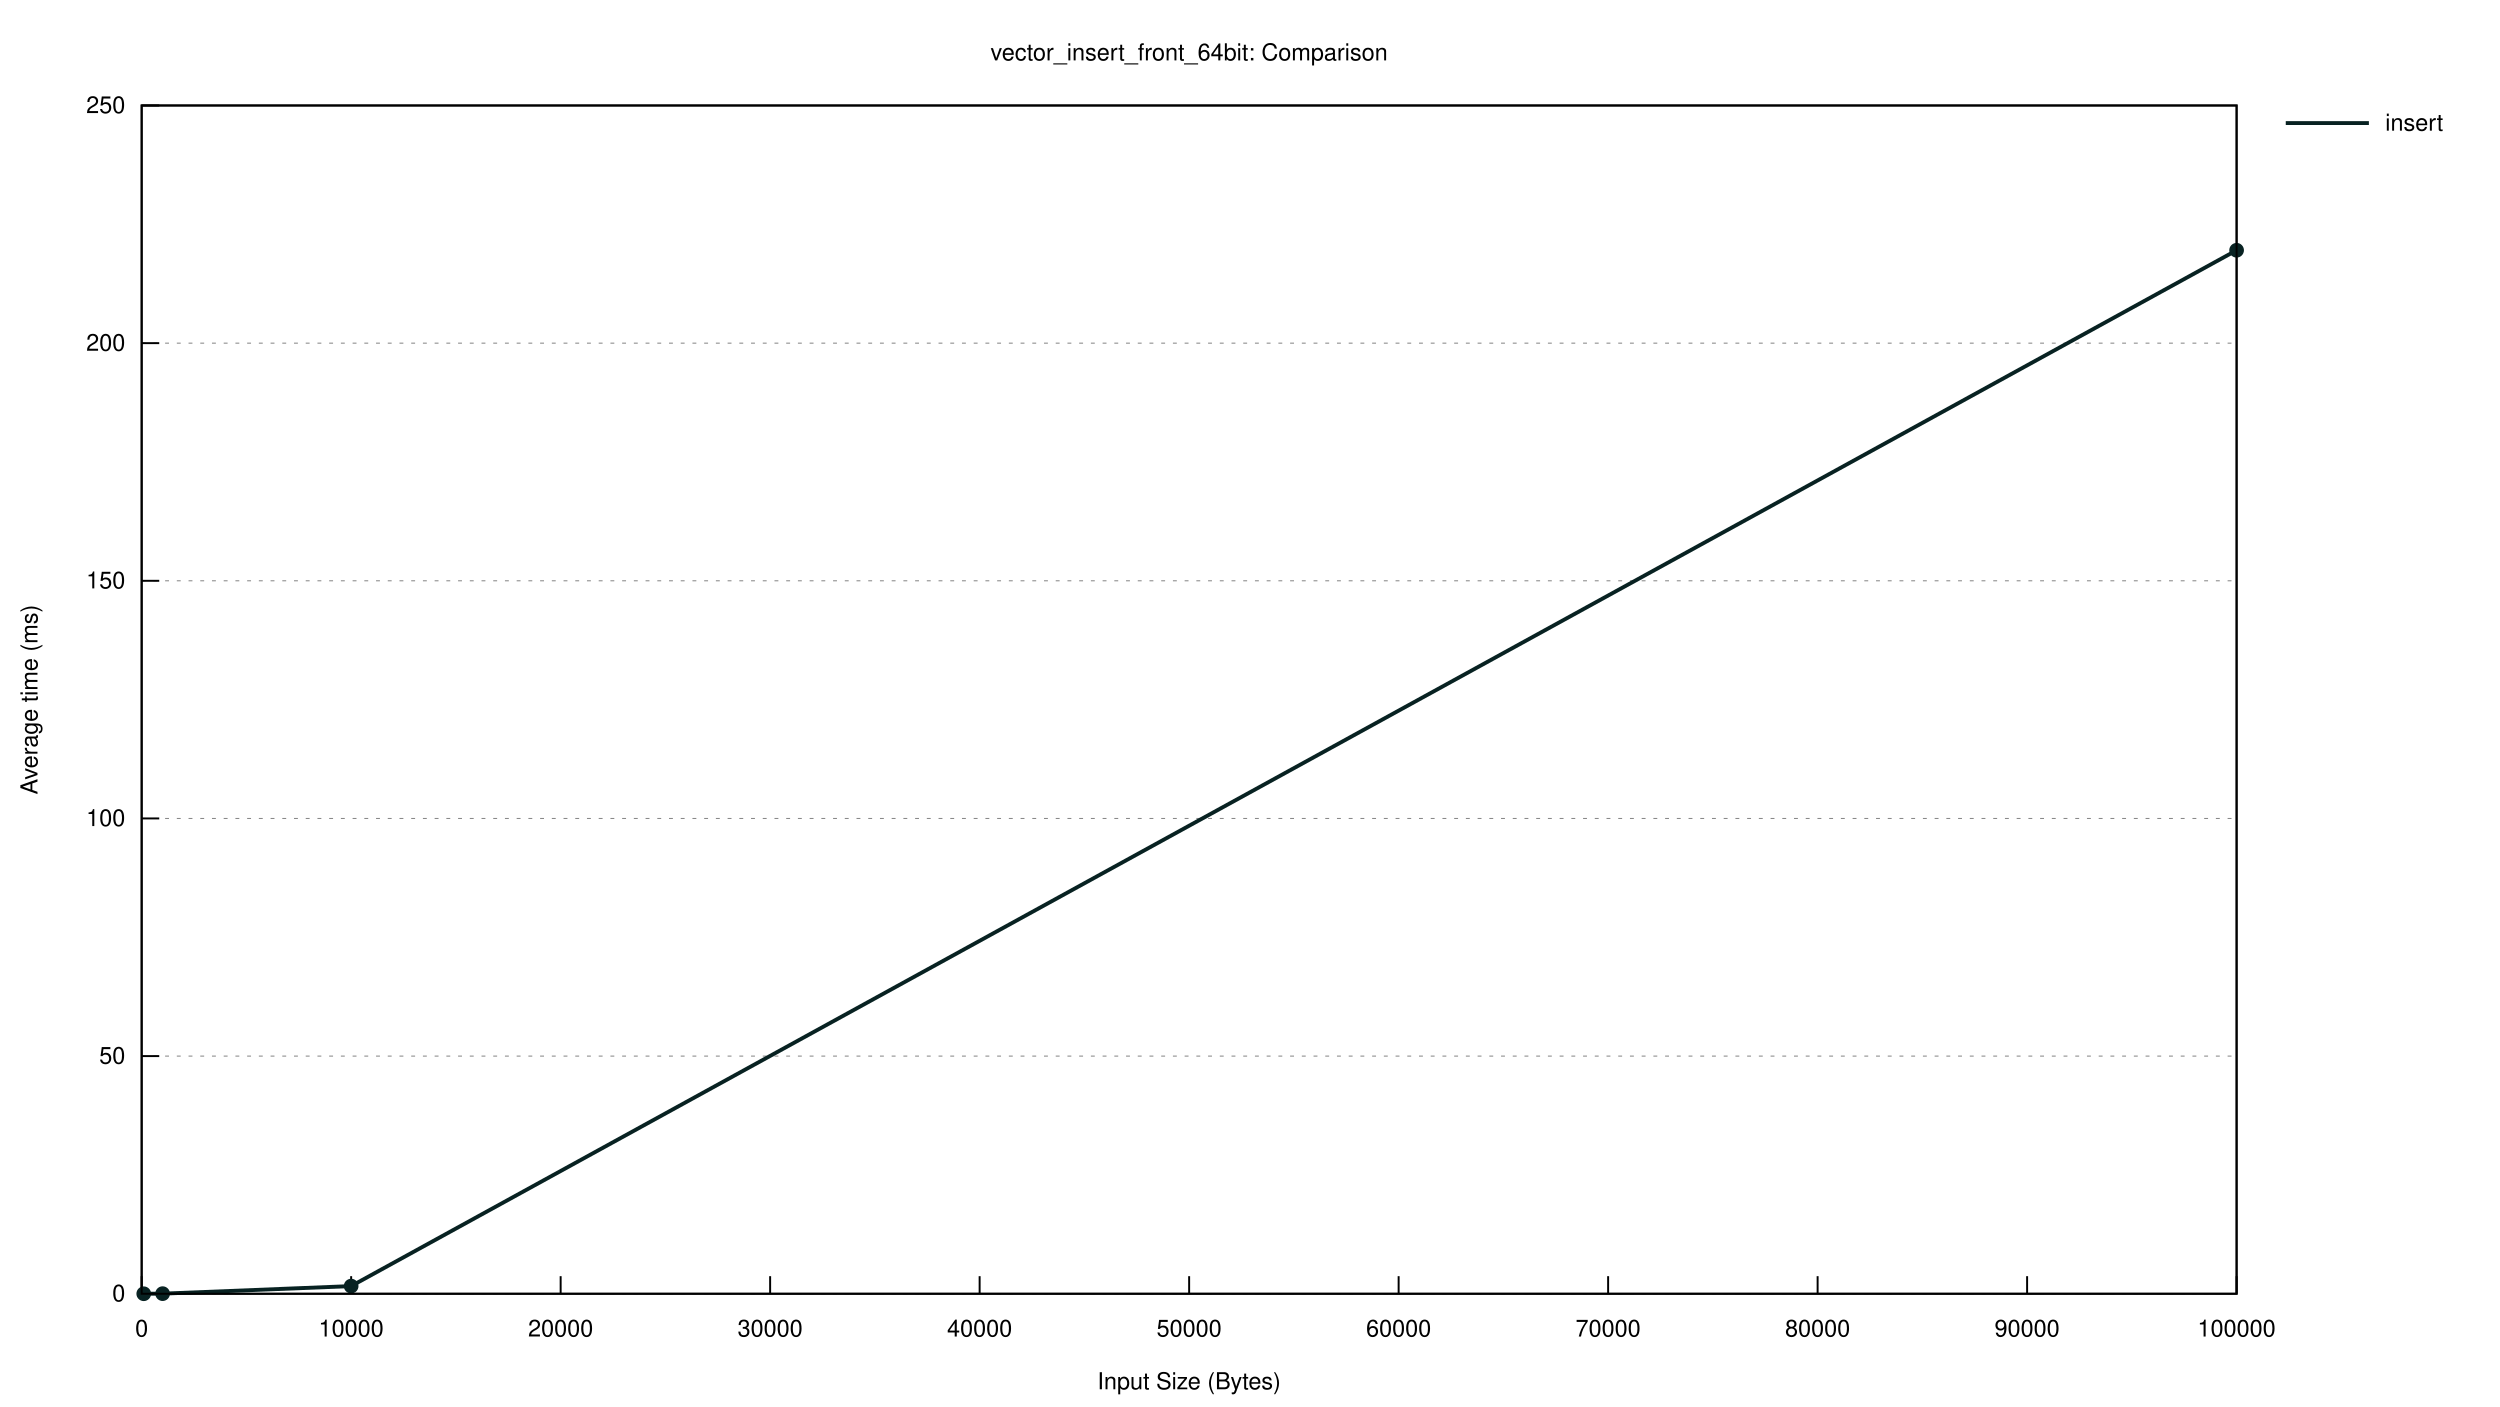
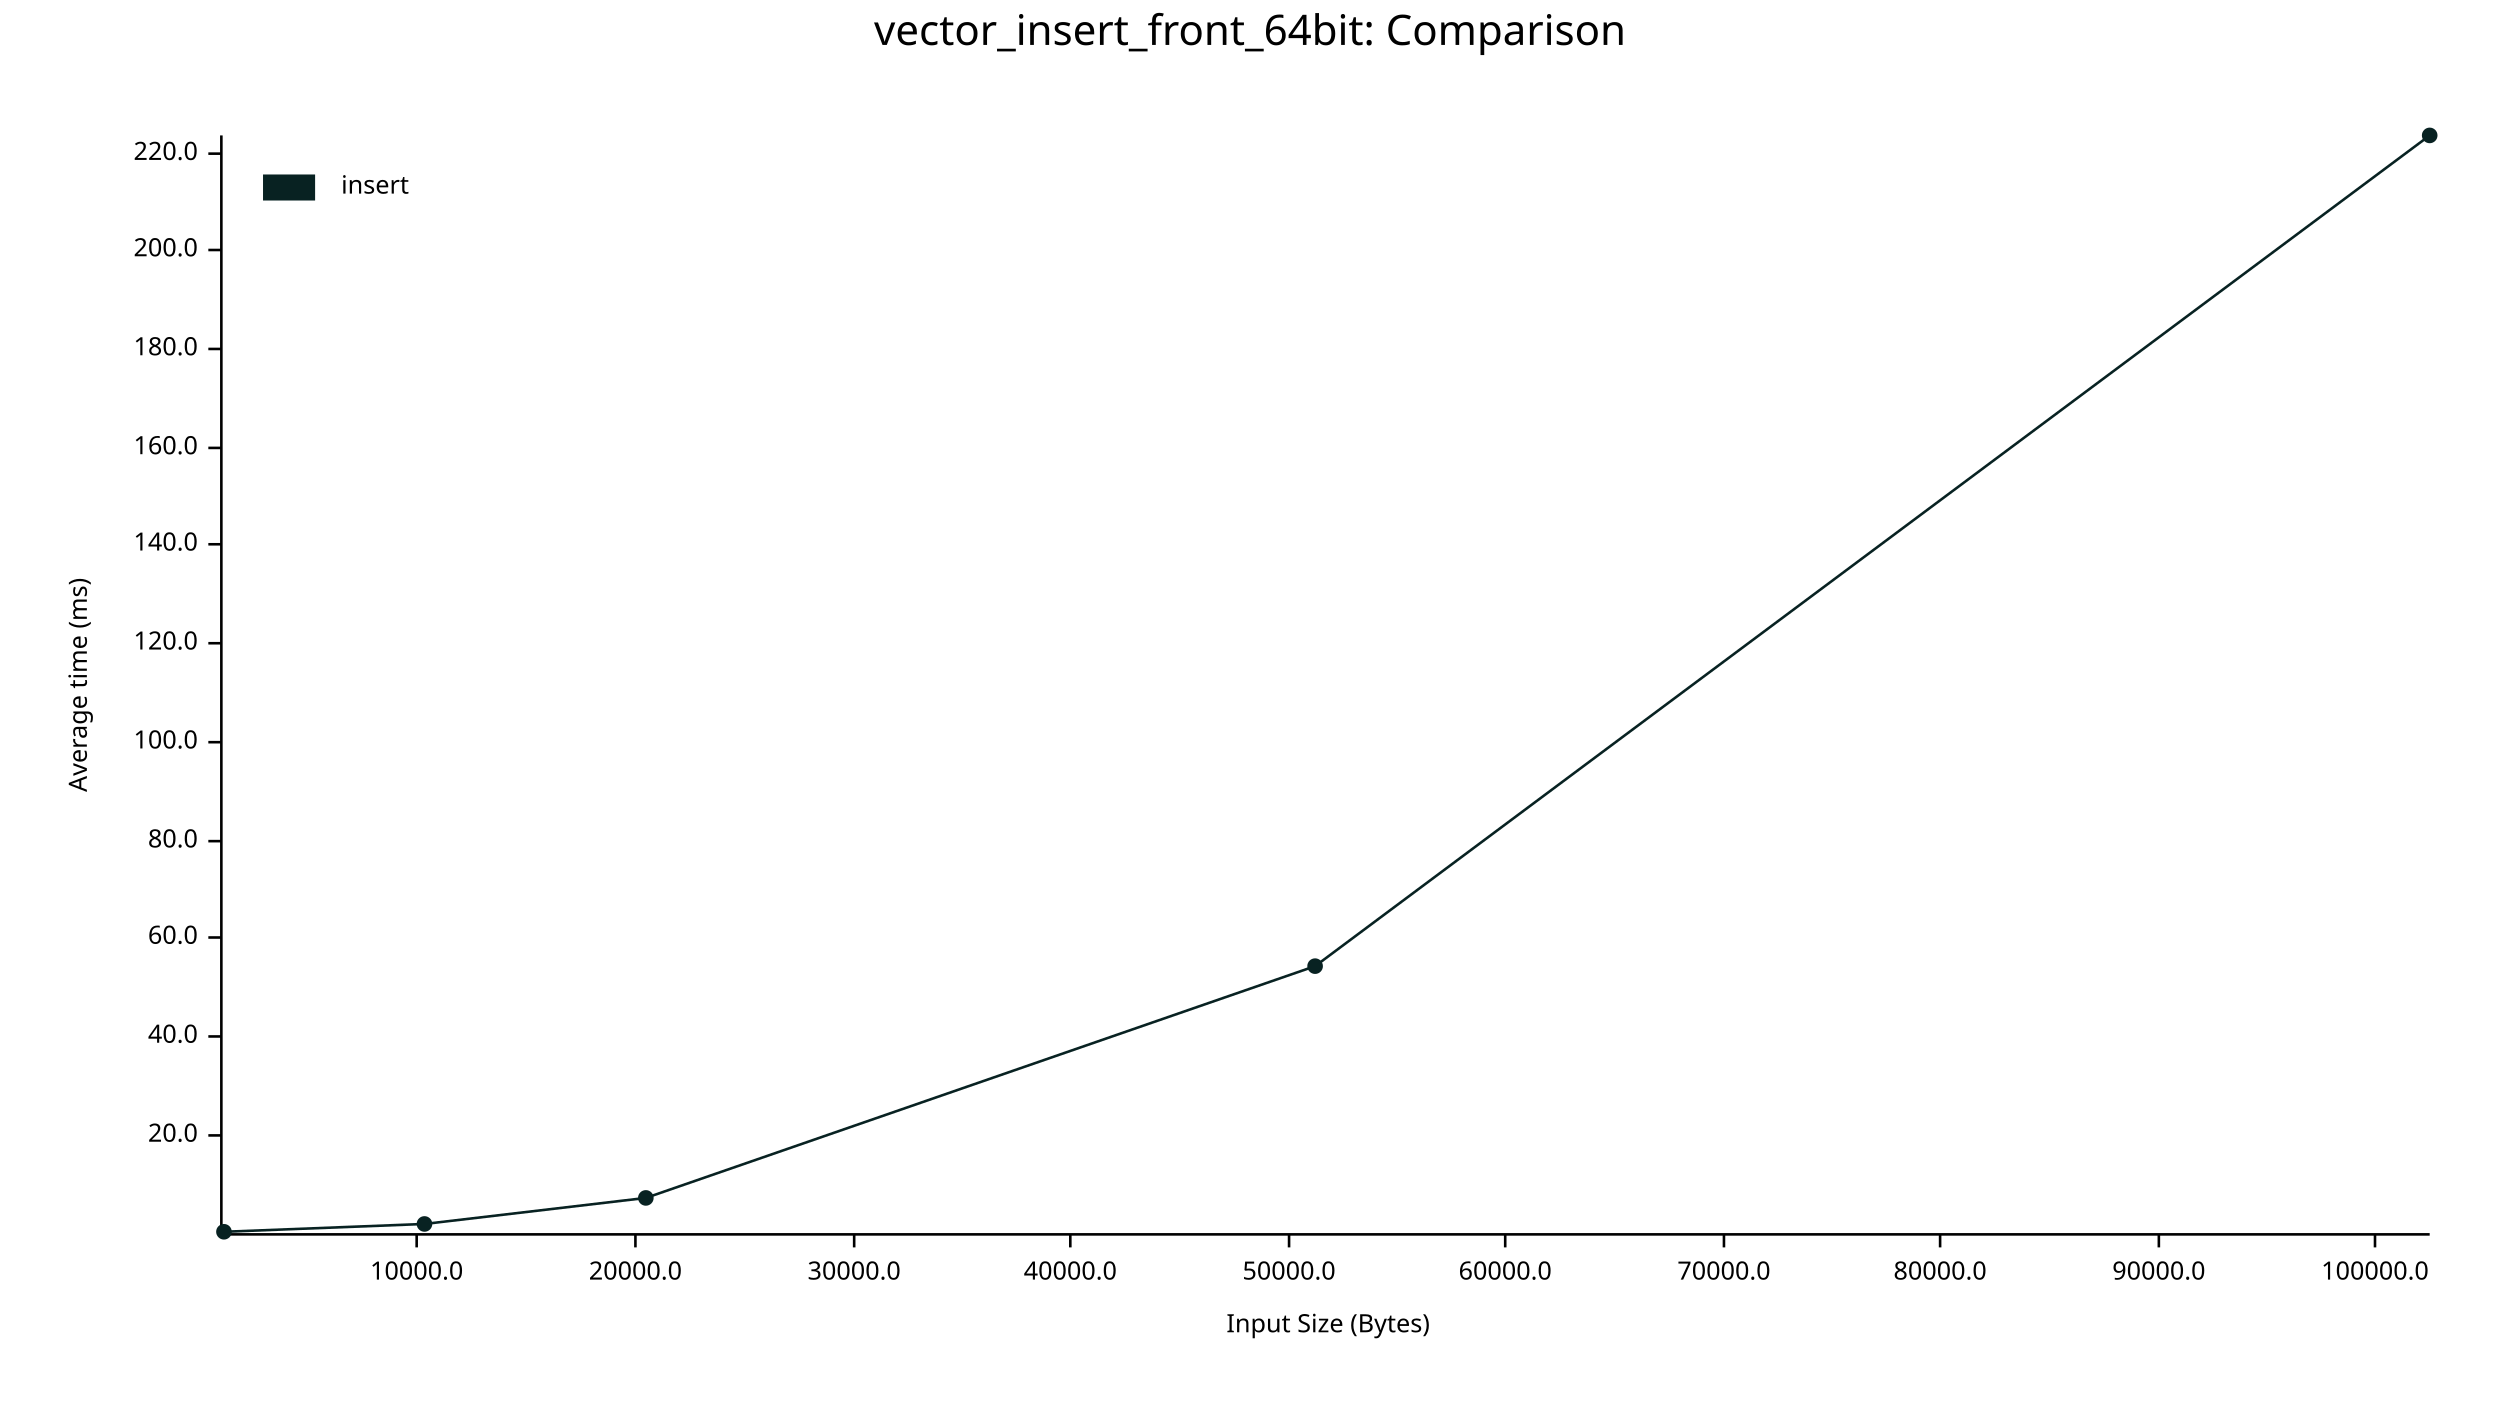
- <svg xmlns="http://www.w3.org/2000/svg" xmlns:xlink="http://www.w3.org/1999/xlink" viewBox="0 0 1280 720">
-   <g id="gnuplot_canvas">
-     <rect x="0" y="0" width="1280" height="720" fill="none" />
-     <defs>
-       <circle id="gpDot" r="0.5" stroke-width="0.5" stroke="currentColor" />
-       <path id="gpPt0" stroke-width="0.222" stroke="currentColor" d="M-1,0 h2 M0,-1 v2" />
-       <path id="gpPt1" stroke-width="0.222" stroke="currentColor" d="M-1,-1 L1,1 M1,-1 L-1,1" />
-       <path id="gpPt2" stroke-width="0.222" stroke="currentColor" d="M-1,0 L1,0 M0,-1 L0,1 M-1,-1 L1,1 M-1,1 L1,-1" />
-       <rect id="gpPt3" stroke-width="0.222" stroke="currentColor" x="-1" y="-1" width="2" height="2" />
-       <rect id="gpPt4" stroke-width="0.222" stroke="currentColor" fill="currentColor" x="-1" y="-1" width="2" height="2" />
-       <circle id="gpPt5" stroke-width="0.222" stroke="currentColor" cx="0" cy="0" r="1" />
-       <use xlink:href="#gpPt5" id="gpPt6" fill="currentColor" stroke="none" />
-       <path id="gpPt7" stroke-width="0.222" stroke="currentColor" d="M0,-1.33 L-1.33,0.67 L1.33,0.67 z" />
-       <use xlink:href="#gpPt7" id="gpPt8" fill="currentColor" stroke="none" />
-       <use xlink:href="#gpPt7" id="gpPt9" stroke="currentColor" transform="rotate(180)" />
-       <use xlink:href="#gpPt9" id="gpPt10" fill="currentColor" stroke="none" />
-       <use xlink:href="#gpPt3" id="gpPt11" stroke="currentColor" transform="rotate(45)" />
-       <use xlink:href="#gpPt11" id="gpPt12" fill="currentColor" stroke="none" />
-       <path id="gpPt13" stroke-width="0.222" stroke="currentColor" d="M0,1.330 L1.265,0.411 L0.782,-1.067 L-0.782,-1.076 L-1.265,0.411 z" />
-       <use xlink:href="#gpPt13" id="gpPt14" fill="currentColor" stroke="none" />
-       <filter id="textbox" filterUnits="objectBoundingBox" x="0" y="0" height="1" width="1">
-         <feFlood flood-color="white" flood-opacity="1" result="bgnd" />
-         <feComposite in="SourceGraphic" in2="bgnd" operator="atop" />
-       </filter>
-       <filter id="greybox" filterUnits="objectBoundingBox" x="0" y="0" height="1" width="1">
-         <feFlood flood-color="lightgrey" flood-opacity="1" result="grey" />
-         <feComposite in="SourceGraphic" in2="grey" operator="atop" />
-       </filter>
-     </defs>
-     <g fill="none" color="white" stroke="currentColor" stroke-width="1.00" stroke-linecap="butt" stroke-linejoin="miter">
- </g>
-     <g fill="none" color="black" stroke="currentColor" stroke-width="1.00" stroke-linecap="butt" stroke-linejoin="miter">
- </g>
-     <g fill="none" color="black" stroke="black" stroke-width="0.50" stroke-linecap="butt" stroke-linejoin="miter">
- </g>
-     <g fill="none" color="gray" stroke="currentColor" stroke-width="0.50" stroke-linecap="butt" stroke-linejoin="miter">
-       <path stroke="gray" stroke-dasharray="2,4" class="gridline" d="M72.53,662.40 L1145.14,662.40  " />
-     </g>
-     <g fill="none" color="gray" stroke="gray" stroke-width="1.00" stroke-linecap="butt" stroke-linejoin="miter">
- </g>
-     <g fill="none" color="black" stroke="currentColor" stroke-width="1.00" stroke-linecap="butt" stroke-linejoin="miter">
-       <path stroke="black" d="M72.53,662.40 L81.53,662.40  " />
-       <g transform="translate(64.14,666.30)" stroke="none" fill="black" font-family="Helvetica" font-size="12.00" text-anchor="end">
-         <text>
-           <tspan font-family="Helvetica"> 0</tspan>
-         </text>
-       </g>
-     </g>
-     <g fill="none" color="black" stroke="currentColor" stroke-width="1.00" stroke-linecap="butt" stroke-linejoin="miter">
- </g>
-     <g fill="none" color="black" stroke="black" stroke-width="0.50" stroke-linecap="butt" stroke-linejoin="miter">
- </g>
-     <g fill="none" color="gray" stroke="currentColor" stroke-width="0.50" stroke-linecap="butt" stroke-linejoin="miter">
-       <path stroke="gray" stroke-dasharray="2,4" class="gridline" d="M72.53,540.72 L1145.14,540.72  " />
-     </g>
-     <g fill="none" color="gray" stroke="gray" stroke-width="1.00" stroke-linecap="butt" stroke-linejoin="miter">
- </g>
-     <g fill="none" color="black" stroke="currentColor" stroke-width="1.00" stroke-linecap="butt" stroke-linejoin="miter">
-       <path stroke="black" d="M72.53,540.72 L81.53,540.72  " />
-       <g transform="translate(64.14,544.62)" stroke="none" fill="black" font-family="Helvetica" font-size="12.00" text-anchor="end">
-         <text>
-           <tspan font-family="Helvetica"> 50</tspan>
-         </text>
-       </g>
-     </g>
-     <g fill="none" color="black" stroke="currentColor" stroke-width="1.00" stroke-linecap="butt" stroke-linejoin="miter">
- </g>
-     <g fill="none" color="black" stroke="black" stroke-width="0.50" stroke-linecap="butt" stroke-linejoin="miter">
- </g>
-     <g fill="none" color="gray" stroke="currentColor" stroke-width="0.50" stroke-linecap="butt" stroke-linejoin="miter">
-       <path stroke="gray" stroke-dasharray="2,4" class="gridline" d="M72.53,419.04 L1145.14,419.04  " />
-     </g>
-     <g fill="none" color="gray" stroke="gray" stroke-width="1.00" stroke-linecap="butt" stroke-linejoin="miter">
- </g>
-     <g fill="none" color="black" stroke="currentColor" stroke-width="1.00" stroke-linecap="butt" stroke-linejoin="miter">
-       <path stroke="black" d="M72.53,419.04 L81.53,419.04  " />
-       <g transform="translate(64.14,422.94)" stroke="none" fill="black" font-family="Helvetica" font-size="12.00" text-anchor="end">
-         <text>
-           <tspan font-family="Helvetica"> 100</tspan>
-         </text>
-       </g>
-     </g>
-     <g fill="none" color="black" stroke="currentColor" stroke-width="1.00" stroke-linecap="butt" stroke-linejoin="miter">
- </g>
-     <g fill="none" color="black" stroke="black" stroke-width="0.50" stroke-linecap="butt" stroke-linejoin="miter">
- </g>
-     <g fill="none" color="gray" stroke="currentColor" stroke-width="0.50" stroke-linecap="butt" stroke-linejoin="miter">
-       <path stroke="gray" stroke-dasharray="2,4" class="gridline" d="M72.53,297.37 L1145.14,297.37  " />
-     </g>
-     <g fill="none" color="gray" stroke="gray" stroke-width="1.00" stroke-linecap="butt" stroke-linejoin="miter">
- </g>
-     <g fill="none" color="black" stroke="currentColor" stroke-width="1.00" stroke-linecap="butt" stroke-linejoin="miter">
-       <path stroke="black" d="M72.53,297.37 L81.53,297.37  " />
-       <g transform="translate(64.14,301.27)" stroke="none" fill="black" font-family="Helvetica" font-size="12.00" text-anchor="end">
-         <text>
-           <tspan font-family="Helvetica"> 150</tspan>
-         </text>
-       </g>
-     </g>
-     <g fill="none" color="black" stroke="currentColor" stroke-width="1.00" stroke-linecap="butt" stroke-linejoin="miter">
- </g>
-     <g fill="none" color="black" stroke="black" stroke-width="0.50" stroke-linecap="butt" stroke-linejoin="miter">
- </g>
-     <g fill="none" color="gray" stroke="currentColor" stroke-width="0.50" stroke-linecap="butt" stroke-linejoin="miter">
-       <path stroke="gray" stroke-dasharray="2,4" class="gridline" d="M72.53,175.69 L1145.14,175.69  " />
-     </g>
-     <g fill="none" color="gray" stroke="gray" stroke-width="1.00" stroke-linecap="butt" stroke-linejoin="miter">
- </g>
-     <g fill="none" color="black" stroke="currentColor" stroke-width="1.00" stroke-linecap="butt" stroke-linejoin="miter">
-       <path stroke="black" d="M72.53,175.69 L81.53,175.69  " />
-       <g transform="translate(64.14,179.59)" stroke="none" fill="black" font-family="Helvetica" font-size="12.00" text-anchor="end">
-         <text>
-           <tspan font-family="Helvetica"> 200</tspan>
-         </text>
-       </g>
-     </g>
-     <g fill="none" color="black" stroke="currentColor" stroke-width="1.00" stroke-linecap="butt" stroke-linejoin="miter">
- </g>
-     <g fill="none" color="black" stroke="black" stroke-width="0.50" stroke-linecap="butt" stroke-linejoin="miter">
- </g>
-     <g fill="none" color="gray" stroke="currentColor" stroke-width="0.50" stroke-linecap="butt" stroke-linejoin="miter">
-       <path stroke="gray" stroke-dasharray="2,4" class="gridline" d="M72.53,54.01 L1145.14,54.01  " />
-     </g>
-     <g fill="none" color="gray" stroke="gray" stroke-width="1.00" stroke-linecap="butt" stroke-linejoin="miter">
- </g>
-     <g fill="none" color="black" stroke="currentColor" stroke-width="1.00" stroke-linecap="butt" stroke-linejoin="miter">
-       <path stroke="black" d="M72.53,54.01 L81.53,54.01  " />
-       <g transform="translate(64.14,57.91)" stroke="none" fill="black" font-family="Helvetica" font-size="12.00" text-anchor="end">
-         <text>
-           <tspan font-family="Helvetica"> 250</tspan>
-         </text>
-       </g>
-     </g>
-     <g fill="none" color="black" stroke="currentColor" stroke-width="1.00" stroke-linecap="butt" stroke-linejoin="miter">
-       <path stroke="black" d="M72.53,662.40 L72.53,653.40  " />
-       <g transform="translate(72.53,684.30)" stroke="none" fill="black" font-family="Helvetica" font-size="12.00" text-anchor="middle">
-         <text>
-           <tspan font-family="Helvetica"> 0</tspan>
-         </text>
-       </g>
-     </g>
-     <g fill="none" color="black" stroke="currentColor" stroke-width="1.00" stroke-linecap="butt" stroke-linejoin="miter">
-       <path stroke="black" d="M179.79,662.40 L179.79,653.40  " />
-       <g transform="translate(179.79,684.30)" stroke="none" fill="black" font-family="Helvetica" font-size="12.00" text-anchor="middle">
-         <text>
-           <tspan font-family="Helvetica"> 10000</tspan>
-         </text>
-       </g>
-     </g>
-     <g fill="none" color="black" stroke="currentColor" stroke-width="1.00" stroke-linecap="butt" stroke-linejoin="miter">
-       <path stroke="black" d="M287.05,662.40 L287.05,653.40  " />
-       <g transform="translate(287.05,684.30)" stroke="none" fill="black" font-family="Helvetica" font-size="12.00" text-anchor="middle">
-         <text>
-           <tspan font-family="Helvetica"> 20000</tspan>
-         </text>
-       </g>
-     </g>
-     <g fill="none" color="black" stroke="currentColor" stroke-width="1.00" stroke-linecap="butt" stroke-linejoin="miter">
-       <path stroke="black" d="M394.31,662.40 L394.31,653.40  " />
-       <g transform="translate(394.31,684.30)" stroke="none" fill="black" font-family="Helvetica" font-size="12.00" text-anchor="middle">
-         <text>
-           <tspan font-family="Helvetica"> 30000</tspan>
-         </text>
-       </g>
-     </g>
-     <g fill="none" color="black" stroke="currentColor" stroke-width="1.00" stroke-linecap="butt" stroke-linejoin="miter">
-       <path stroke="black" d="M501.57,662.40 L501.57,653.40  " />
-       <g transform="translate(501.57,684.30)" stroke="none" fill="black" font-family="Helvetica" font-size="12.00" text-anchor="middle">
-         <text>
-           <tspan font-family="Helvetica"> 40000</tspan>
-         </text>
-       </g>
-     </g>
-     <g fill="none" color="black" stroke="currentColor" stroke-width="1.00" stroke-linecap="butt" stroke-linejoin="miter">
-       <path stroke="black" d="M608.84,662.40 L608.84,653.40  " />
-       <g transform="translate(608.84,684.30)" stroke="none" fill="black" font-family="Helvetica" font-size="12.00" text-anchor="middle">
-         <text>
-           <tspan font-family="Helvetica"> 50000</tspan>
-         </text>
-       </g>
-     </g>
-     <g fill="none" color="black" stroke="currentColor" stroke-width="1.00" stroke-linecap="butt" stroke-linejoin="miter">
-       <path stroke="black" d="M716.10,662.40 L716.10,653.40  " />
-       <g transform="translate(716.10,684.30)" stroke="none" fill="black" font-family="Helvetica" font-size="12.00" text-anchor="middle">
-         <text>
-           <tspan font-family="Helvetica"> 60000</tspan>
-         </text>
-       </g>
-     </g>
-     <g fill="none" color="black" stroke="currentColor" stroke-width="1.00" stroke-linecap="butt" stroke-linejoin="miter">
-       <path stroke="black" d="M823.36,662.40 L823.36,653.40  " />
-       <g transform="translate(823.36,684.30)" stroke="none" fill="black" font-family="Helvetica" font-size="12.00" text-anchor="middle">
-         <text>
-           <tspan font-family="Helvetica"> 70000</tspan>
-         </text>
-       </g>
-     </g>
-     <g fill="none" color="black" stroke="currentColor" stroke-width="1.00" stroke-linecap="butt" stroke-linejoin="miter">
-       <path stroke="black" d="M930.62,662.40 L930.62,653.40  " />
-       <g transform="translate(930.62,684.30)" stroke="none" fill="black" font-family="Helvetica" font-size="12.00" text-anchor="middle">
-         <text>
-           <tspan font-family="Helvetica"> 80000</tspan>
-         </text>
-       </g>
-     </g>
-     <g fill="none" color="black" stroke="currentColor" stroke-width="1.00" stroke-linecap="butt" stroke-linejoin="miter">
-       <path stroke="black" d="M1037.88,662.40 L1037.88,653.40  " />
-       <g transform="translate(1037.88,684.30)" stroke="none" fill="black" font-family="Helvetica" font-size="12.00" text-anchor="middle">
-         <text>
-           <tspan font-family="Helvetica"> 90000</tspan>
-         </text>
-       </g>
-     </g>
-     <g fill="none" color="black" stroke="currentColor" stroke-width="1.00" stroke-linecap="butt" stroke-linejoin="miter">
-       <path stroke="black" d="M1145.14,662.40 L1145.14,653.40  " />
-       <g transform="translate(1145.14,684.30)" stroke="none" fill="black" font-family="Helvetica" font-size="12.00" text-anchor="middle">
-         <text>
-           <tspan font-family="Helvetica"> 100000</tspan>
-         </text>
-       </g>
-     </g>
-     <g fill="none" color="black" stroke="currentColor" stroke-width="1.00" stroke-linecap="butt" stroke-linejoin="miter">
- </g>
-     <g fill="none" color="black" stroke="currentColor" stroke-width="1.00" stroke-linecap="butt" stroke-linejoin="miter">
-       <path stroke="black" d="M72.53,54.01 L72.53,662.40 L1145.14,662.40 L1145.14,54.01 L72.53,54.01 Z  " />
-     </g>
-     <g fill="none" color="black" stroke="currentColor" stroke-width="1.00" stroke-linecap="butt" stroke-linejoin="miter">
-       <g transform="translate(19.18,358.21) rotate(270)" stroke="none" fill="black" font-family="Helvetica" font-size="12.00" text-anchor="middle">
-         <text>
-           <tspan font-family="Helvetica">Average time (ms)</tspan>
-         </text>
-       </g>
-     </g>
-     <g fill="none" color="black" stroke="currentColor" stroke-width="1.00" stroke-linecap="butt" stroke-linejoin="miter">
-       <g transform="translate(608.83,711.30)" stroke="none" fill="black" font-family="Helvetica" font-size="12.00" text-anchor="middle">
-         <text>
-           <tspan font-family="Helvetica">Input Size (Bytes)</tspan>
-         </text>
-       </g>
-     </g>
-     <g fill="none" color="black" stroke="currentColor" stroke-width="1.00" stroke-linecap="butt" stroke-linejoin="miter">
- </g>
-     <g id="gnuplot_plot_1">
-       <g fill="none" color="white" stroke="currentColor" stroke-width="2.00" stroke-linecap="butt" stroke-linejoin="miter">
- </g>
-       <g fill="none" color="black" stroke="currentColor" stroke-width="2.00" stroke-linecap="butt" stroke-linejoin="miter">
-         <g transform="translate(1221.26,66.91)" stroke="none" fill="black" font-family="Helvetica" font-size="12.00" text-anchor="start">
-           <text>
-             <tspan font-family="Helvetica">insert</tspan>
-           </text>
-         </g>
-       </g>
-       <g fill="none" color="black" stroke="currentColor" stroke-width="2.00" stroke-linecap="butt" stroke-linejoin="miter">
-         <path stroke="rgb(  8,  34,  34)" d="M1170.31,63.01 L1212.87,63.01 M73.60,662.40 L83.26,662.35 L179.79,658.48 L1145.14,128.13  " />
-       </g>
-     </g>
-     <g id="gnuplot_plot_2">
-       <g fill="none" color="white" stroke="rgb(  8,  34,  34)" stroke-width="1.00" stroke-linecap="butt" stroke-linejoin="miter">
- </g>
-       <g fill="none" color="black" stroke="currentColor" stroke-width="1.00" stroke-linecap="butt" stroke-linejoin="miter">
-         <use xlink:href="#gpPt6" transform="translate(73.60,662.40) scale(3.38)" color="rgb(  8,  34,  34)" />
-         <use xlink:href="#gpPt6" transform="translate(83.26,662.35) scale(3.38)" color="rgb(  8,  34,  34)" />
-         <use xlink:href="#gpPt6" transform="translate(179.79,658.48) scale(3.38)" color="rgb(  8,  34,  34)" />
-         <use xlink:href="#gpPt6" transform="translate(1145.14,128.13) scale(3.38)" color="rgb(  8,  34,  34)" />
-       </g>
-     </g>
-     <g fill="none" color="white" stroke="rgb(  8,  34,  34)" stroke-width="2.00" stroke-linecap="butt" stroke-linejoin="miter">
- </g>
-     <g fill="none" color="black" stroke="currentColor" stroke-width="2.00" stroke-linecap="butt" stroke-linejoin="miter">
- </g>
-     <g fill="none" color="black" stroke="black" stroke-width="1.00" stroke-linecap="butt" stroke-linejoin="miter">
- </g>
-     <g fill="none" color="black" stroke="currentColor" stroke-width="1.00" stroke-linecap="butt" stroke-linejoin="miter">
-       <path stroke="black" d="M72.53,54.01 L72.53,662.40 L1145.14,662.40 L1145.14,54.01 L72.53,54.01 Z  " />
-     </g>
-     <g fill="none" color="black" stroke="currentColor" stroke-width="1.00" stroke-linecap="butt" stroke-linejoin="miter">
-       <g transform="translate(608.83,30.91)" stroke="none" fill="black" font-family="Helvetica" font-size="12.00" text-anchor="middle">
-         <text>
-           <tspan font-family="Helvetica">vector_insert_front_64bit: Comparison</tspan>
-         </text>
-       </g>
-     </g>
-     <g fill="none" color="black" stroke="currentColor" stroke-width="1.00" stroke-linecap="butt" stroke-linejoin="miter">
- </g>
-   </g>
+ <svg xmlns="http://www.w3.org/2000/svg" width="960" height="540" viewBox="0 0 960 540">
+   <text x="480" y="5" dy="0.76em" text-anchor="middle" font-family="sans-serif" font-size="16.129" opacity="1" fill="#000000">
+ vector_insert_front_64bit: Comparison
+ </text>
+   <text x="26" y="263" dy="0.76em" text-anchor="middle" font-family="sans-serif" font-size="9.677" opacity="1" fill="#000000" transform="rotate(270, 26, 263)">
+ Average time (ms)
+ </text>
+   <text x="510" y="514" dy="-0.5ex" text-anchor="middle" font-family="sans-serif" font-size="9.677" opacity="1" fill="#000000">
+ Input Size (Bytes)
+ </text>
+   <polyline fill="none" opacity="1" stroke="#000000" stroke-width="1" points="85,52 85,473 " />
+   <text x="76" y="436" dy="0.5ex" text-anchor="end" font-family="sans-serif" font-size="9.677" opacity="1" fill="#000000">
+ 20.0
+ </text>
+   <polyline fill="none" opacity="1" stroke="#000000" stroke-width="1" points="80,436 85,436 " />
+   <text x="76" y="398" dy="0.5ex" text-anchor="end" font-family="sans-serif" font-size="9.677" opacity="1" fill="#000000">
+ 40.0
+ </text>
+   <polyline fill="none" opacity="1" stroke="#000000" stroke-width="1" points="80,398 85,398 " />
+   <text x="76" y="360" dy="0.5ex" text-anchor="end" font-family="sans-serif" font-size="9.677" opacity="1" fill="#000000">
+ 60.0
+ </text>
+   <polyline fill="none" opacity="1" stroke="#000000" stroke-width="1" points="80,360 85,360 " />
+   <text x="76" y="323" dy="0.5ex" text-anchor="end" font-family="sans-serif" font-size="9.677" opacity="1" fill="#000000">
+ 80.0
+ </text>
+   <polyline fill="none" opacity="1" stroke="#000000" stroke-width="1" points="80,323 85,323 " />
+   <text x="76" y="285" dy="0.5ex" text-anchor="end" font-family="sans-serif" font-size="9.677" opacity="1" fill="#000000">
+ 100.0
+ </text>
+   <polyline fill="none" opacity="1" stroke="#000000" stroke-width="1" points="80,285 85,285 " />
+   <text x="76" y="247" dy="0.5ex" text-anchor="end" font-family="sans-serif" font-size="9.677" opacity="1" fill="#000000">
+ 120.0
+ </text>
+   <polyline fill="none" opacity="1" stroke="#000000" stroke-width="1" points="80,247 85,247 " />
+   <text x="76" y="209" dy="0.5ex" text-anchor="end" font-family="sans-serif" font-size="9.677" opacity="1" fill="#000000">
+ 140.0
+ </text>
+   <polyline fill="none" opacity="1" stroke="#000000" stroke-width="1" points="80,209 85,209 " />
+   <text x="76" y="172" dy="0.5ex" text-anchor="end" font-family="sans-serif" font-size="9.677" opacity="1" fill="#000000">
+ 160.0
+ </text>
+   <polyline fill="none" opacity="1" stroke="#000000" stroke-width="1" points="80,172 85,172 " />
+   <text x="76" y="134" dy="0.5ex" text-anchor="end" font-family="sans-serif" font-size="9.677" opacity="1" fill="#000000">
+ 180.0
+ </text>
+   <polyline fill="none" opacity="1" stroke="#000000" stroke-width="1" points="80,134 85,134 " />
+   <text x="76" y="96" dy="0.5ex" text-anchor="end" font-family="sans-serif" font-size="9.677" opacity="1" fill="#000000">
+ 200.0
+ </text>
+   <polyline fill="none" opacity="1" stroke="#000000" stroke-width="1" points="80,96 85,96 " />
+   <text x="76" y="59" dy="0.5ex" text-anchor="end" font-family="sans-serif" font-size="9.677" opacity="1" fill="#000000">
+ 220.0
+ </text>
+   <polyline fill="none" opacity="1" stroke="#000000" stroke-width="1" points="80,59 85,59 " />
+   <polyline fill="none" opacity="1" stroke="#000000" stroke-width="1" points="86,474 933,474 " />
+   <text x="160" y="484" dy="0.76em" text-anchor="middle" font-family="sans-serif" font-size="9.677" opacity="1" fill="#000000">
+ 10000.0
+ </text>
+   <polyline fill="none" opacity="1" stroke="#000000" stroke-width="1" points="160,474 160,479 " />
+   <text x="244" y="484" dy="0.76em" text-anchor="middle" font-family="sans-serif" font-size="9.677" opacity="1" fill="#000000">
+ 20000.0
+ </text>
+   <polyline fill="none" opacity="1" stroke="#000000" stroke-width="1" points="244,474 244,479 " />
+   <text x="328" y="484" dy="0.76em" text-anchor="middle" font-family="sans-serif" font-size="9.677" opacity="1" fill="#000000">
+ 30000.0
+ </text>
+   <polyline fill="none" opacity="1" stroke="#000000" stroke-width="1" points="328,474 328,479 " />
+   <text x="411" y="484" dy="0.76em" text-anchor="middle" font-family="sans-serif" font-size="9.677" opacity="1" fill="#000000">
+ 40000.0
+ </text>
+   <polyline fill="none" opacity="1" stroke="#000000" stroke-width="1" points="411,474 411,479 " />
+   <text x="495" y="484" dy="0.76em" text-anchor="middle" font-family="sans-serif" font-size="9.677" opacity="1" fill="#000000">
+ 50000.0
+ </text>
+   <polyline fill="none" opacity="1" stroke="#000000" stroke-width="1" points="495,474 495,479 " />
+   <text x="578" y="484" dy="0.76em" text-anchor="middle" font-family="sans-serif" font-size="9.677" opacity="1" fill="#000000">
+ 60000.0
+ </text>
+   <polyline fill="none" opacity="1" stroke="#000000" stroke-width="1" points="578,474 578,479 " />
+   <text x="662" y="484" dy="0.76em" text-anchor="middle" font-family="sans-serif" font-size="9.677" opacity="1" fill="#000000">
+ 70000.0
+ </text>
+   <polyline fill="none" opacity="1" stroke="#000000" stroke-width="1" points="662,474 662,479 " />
+   <text x="745" y="484" dy="0.76em" text-anchor="middle" font-family="sans-serif" font-size="9.677" opacity="1" fill="#000000">
+ 80000.0
+ </text>
+   <polyline fill="none" opacity="1" stroke="#000000" stroke-width="1" points="745,474 745,479 " />
+   <text x="829" y="484" dy="0.76em" text-anchor="middle" font-family="sans-serif" font-size="9.677" opacity="1" fill="#000000">
+ 90000.0
+ </text>
+   <polyline fill="none" opacity="1" stroke="#000000" stroke-width="1" points="829,474 829,479 " />
+   <text x="912" y="484" dy="0.76em" text-anchor="middle" font-family="sans-serif" font-size="9.677" opacity="1" fill="#000000">
+ 100000.0
+ </text>
+   <polyline fill="none" opacity="1" stroke="#000000" stroke-width="1" points="912,474 912,479 " />
+   <circle cx="86" cy="473" r="3" opacity="1" fill="#082222" stroke="none" stroke-width="1" />
+   <circle cx="163" cy="470" r="3" opacity="1" fill="#082222" stroke="none" stroke-width="1" />
+   <circle cx="248" cy="460" r="3" opacity="1" fill="#082222" stroke="none" stroke-width="1" />
+   <circle cx="505" cy="371" r="3" opacity="1" fill="#082222" stroke="none" stroke-width="1" />
+   <circle cx="933" cy="52" r="3" opacity="1" fill="#082222" stroke="none" stroke-width="1" />
+   <polyline fill="none" opacity="1" stroke="#082222" stroke-width="1" points="86,473 163,470 248,460 505,371 933,52 " />
+   <text x="131" y="67" dy="0.76em" text-anchor="start" font-family="sans-serif" font-size="9.677" opacity="1" fill="#000000">
+ insert
+ </text>
+   <rect x="101" y="67" width="20" height="10" opacity="1" fill="#082222" stroke="none" />
</svg>
